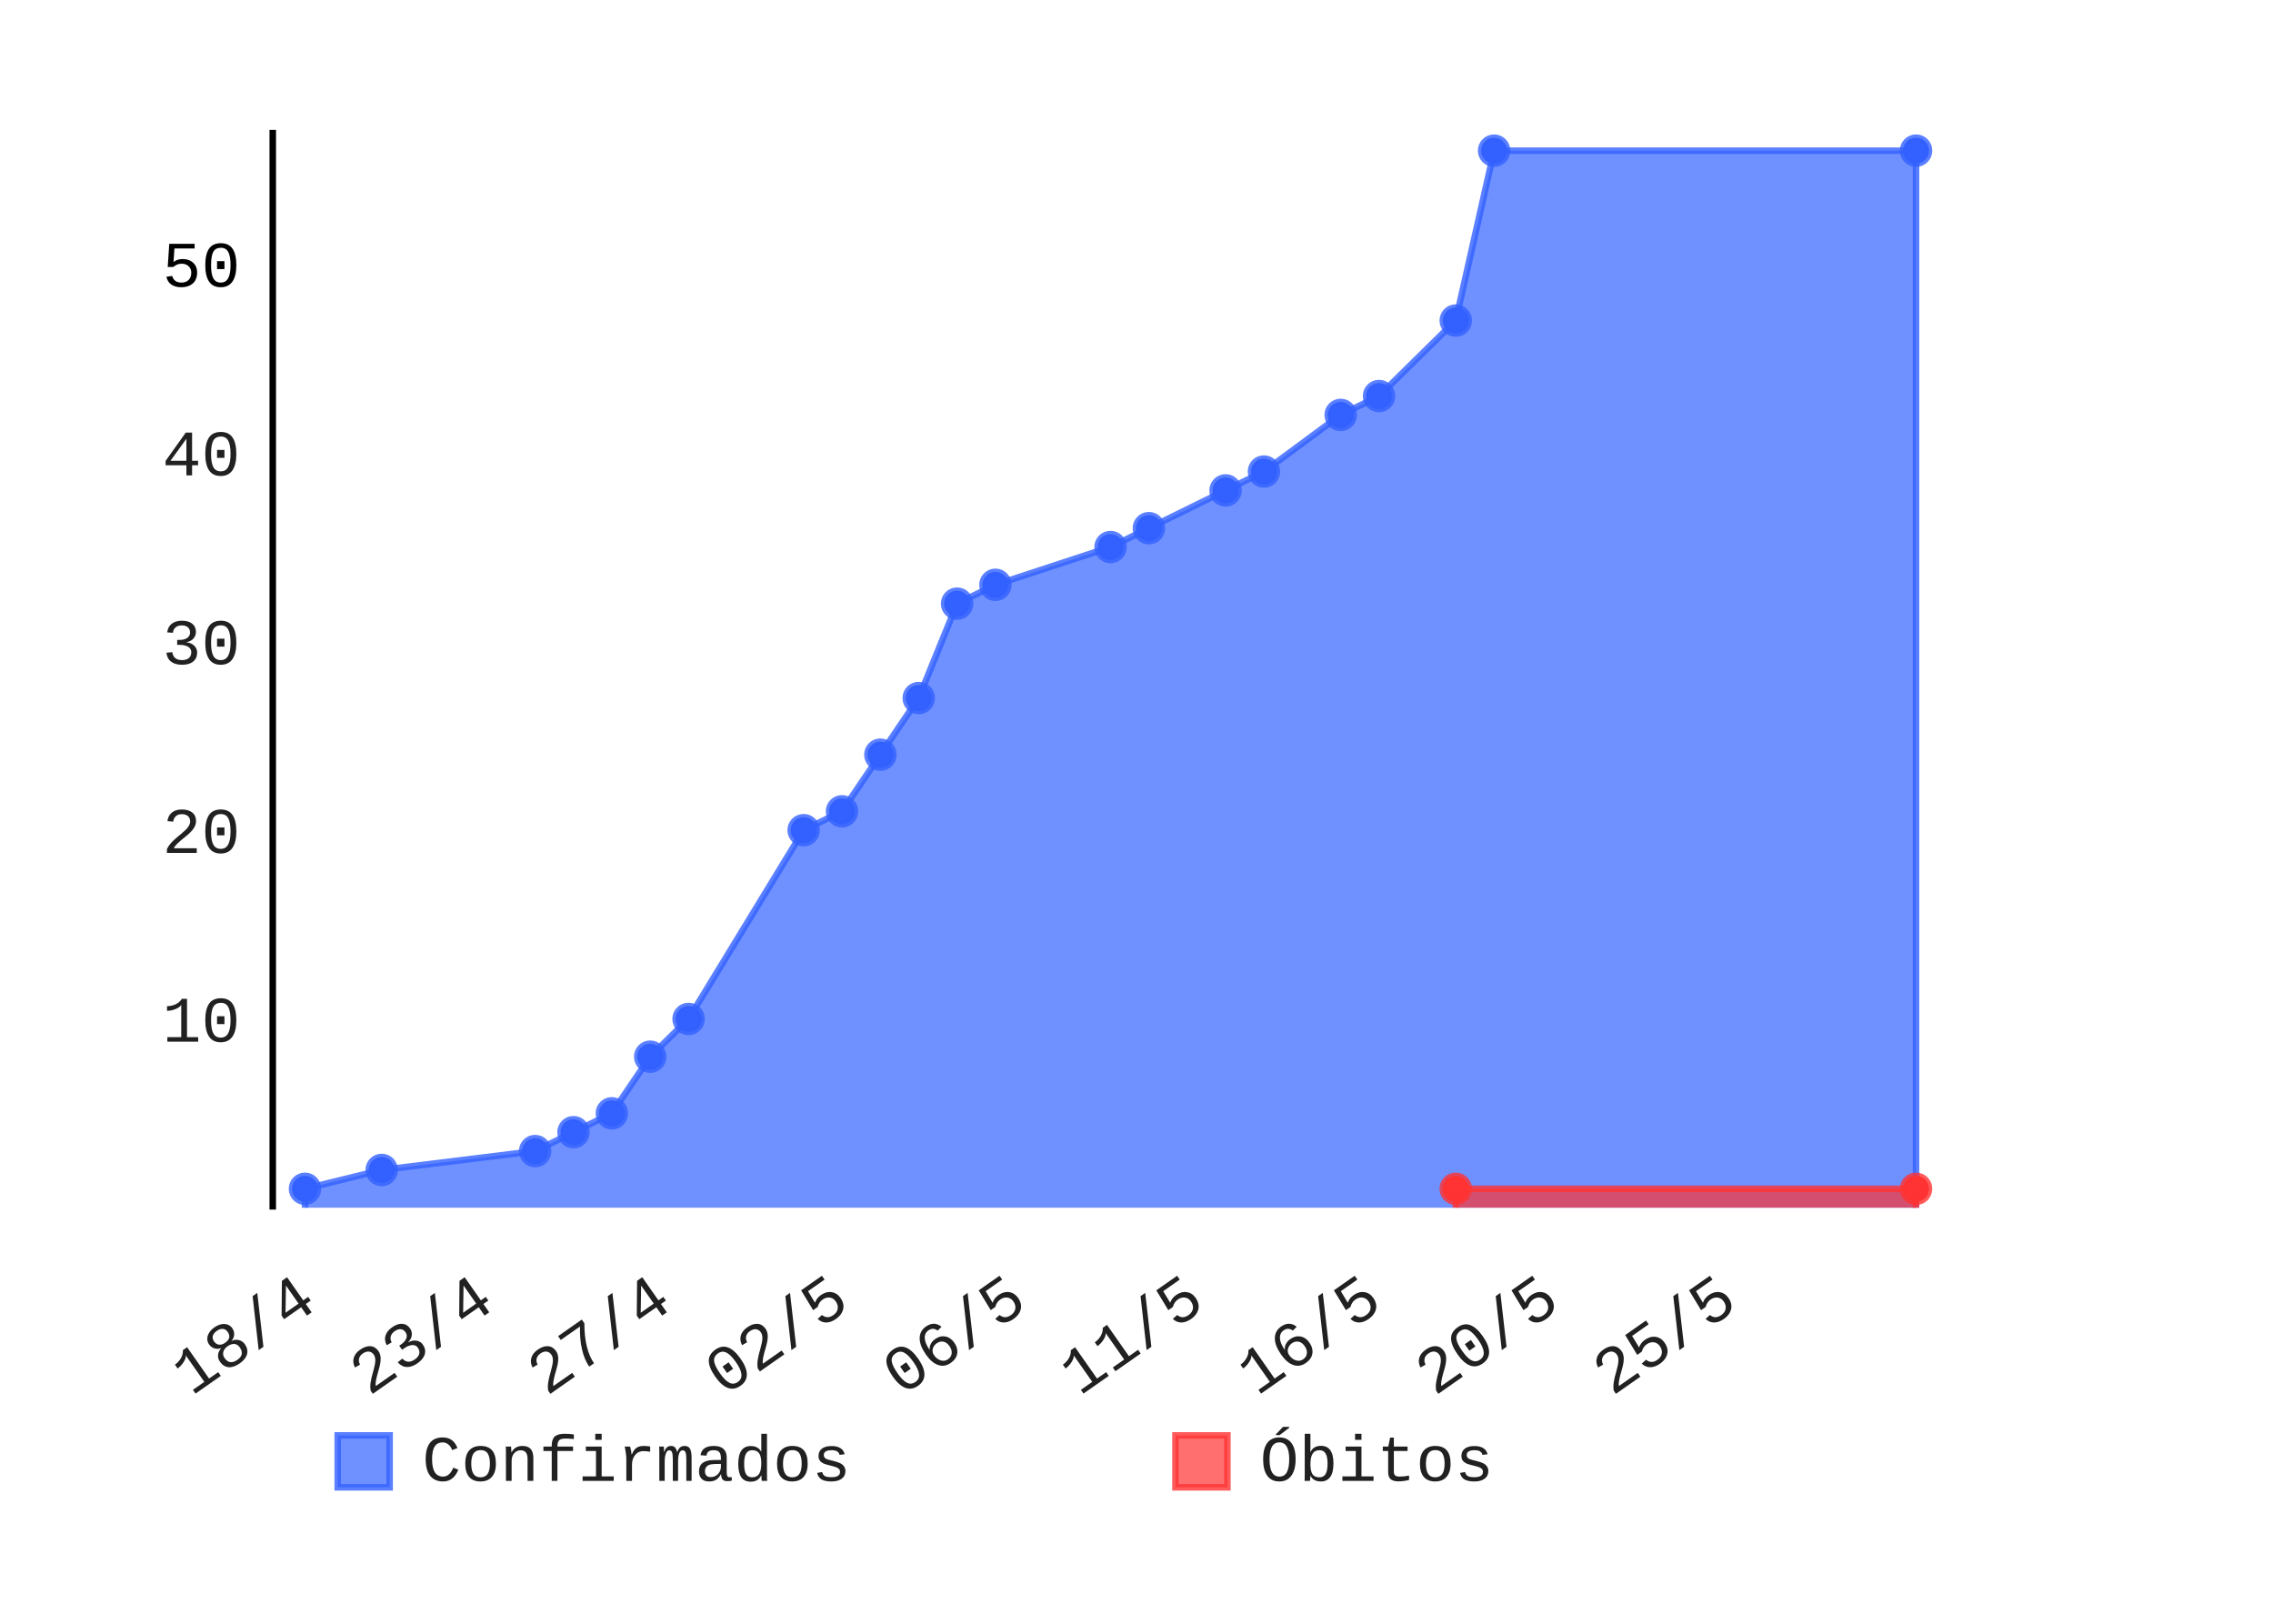
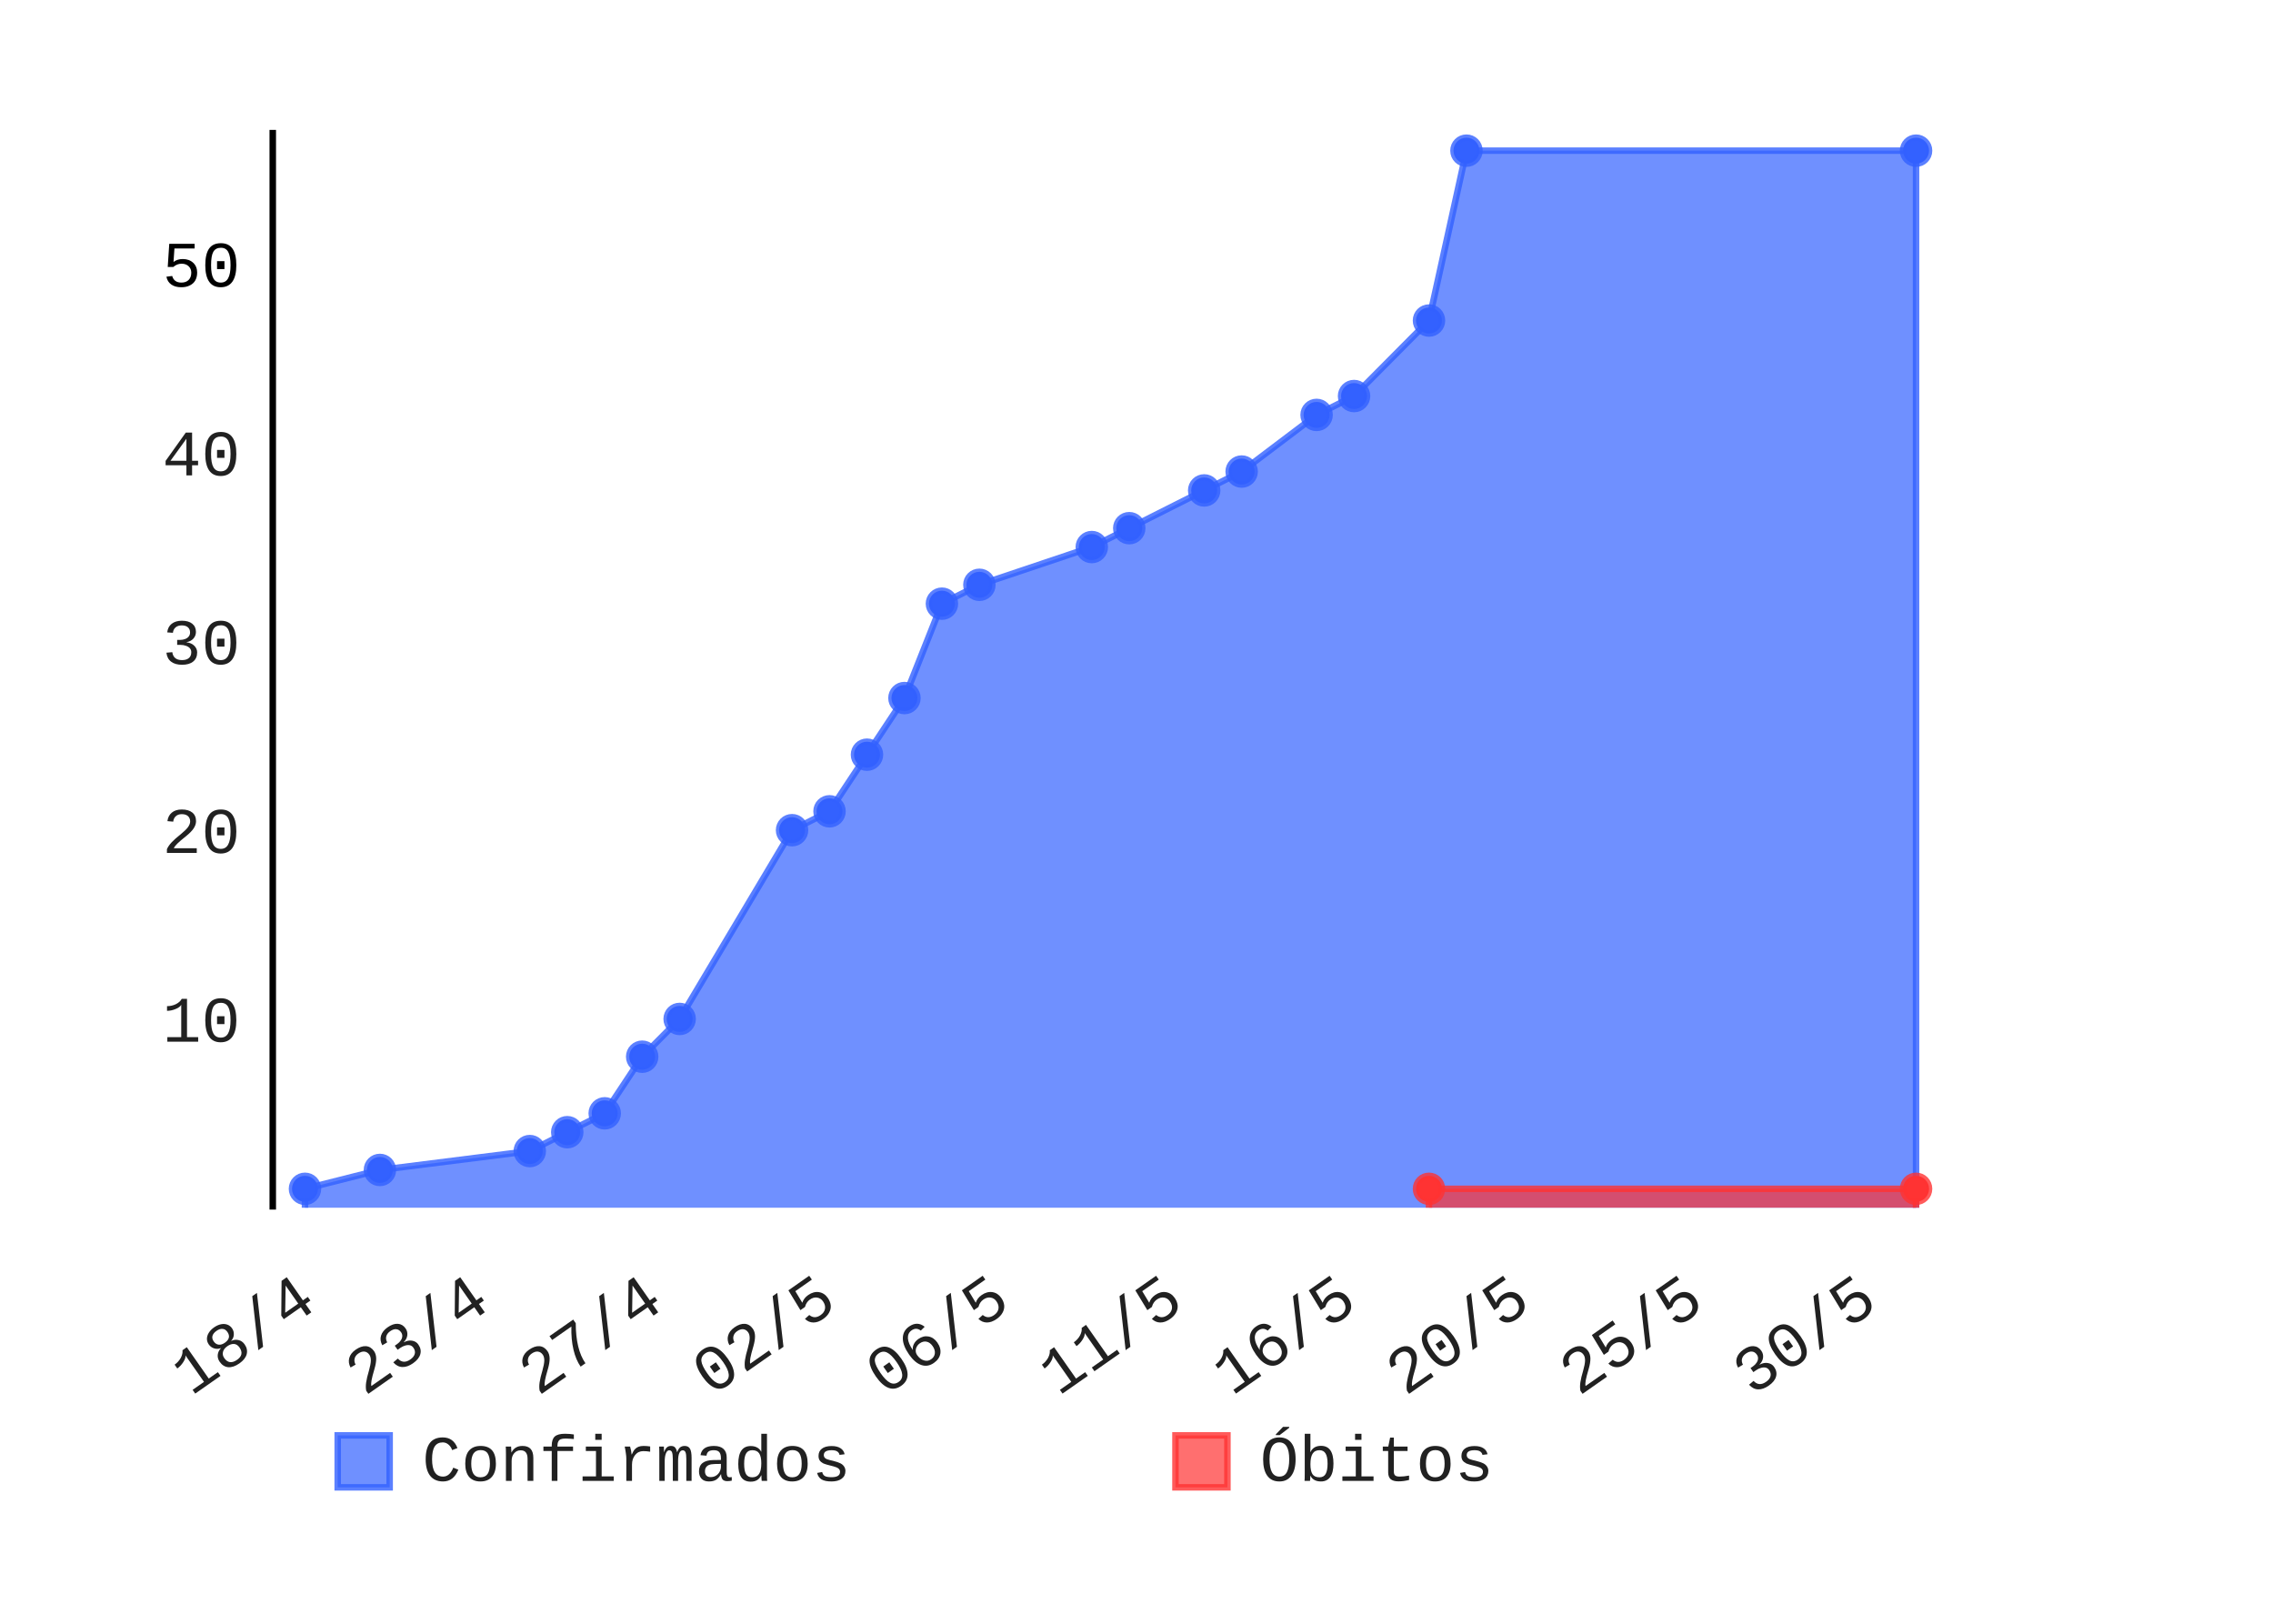
- <svg xmlns="http://www.w3.org/2000/svg" id="chart-2a7d7be2-c620-4463-af5e-98748e54982b" class="pygal-chart" viewBox="0 0 350 250" width="350" height="250">
+ <svg xmlns="http://www.w3.org/2000/svg" id="chart-4cd4c555-a1e2-470a-abe4-5be7eae29efb" class="pygal-chart" viewBox="0 0 350 250" width="350" height="250">
  <defs>
-     <style type="text/css">#chart-2a7d7be2-c620-4463-af5e-98748e54982b{-webkit-user-select:none;-webkit-font-smoothing:antialiased;font-family:Consolas,"Liberation Mono",Menlo,Courier,monospace}#chart-2a7d7be2-c620-4463-af5e-98748e54982b .title{font-family:Consolas,"Liberation Mono",Menlo,Courier,monospace;font-size:8px}#chart-2a7d7be2-c620-4463-af5e-98748e54982b .legends .legend text{font-family:Consolas,"Liberation Mono",Menlo,Courier,monospace;font-size:10px}#chart-2a7d7be2-c620-4463-af5e-98748e54982b .axis text{font-family:Consolas,"Liberation Mono",Menlo,Courier,monospace;font-size:10px}#chart-2a7d7be2-c620-4463-af5e-98748e54982b .axis text.major{font-family:Consolas,"Liberation Mono",Menlo,Courier,monospace;font-size:10px}#chart-2a7d7be2-c620-4463-af5e-98748e54982b .text-overlay text.value{font-family:Consolas,"Liberation Mono",Menlo,Courier,monospace;font-size:16px}#chart-2a7d7be2-c620-4463-af5e-98748e54982b .text-overlay text.label{font-family:Consolas,"Liberation Mono",Menlo,Courier,monospace;font-size:10px}#chart-2a7d7be2-c620-4463-af5e-98748e54982b .tooltip{font-family:Consolas,"Liberation Mono",Menlo,Courier,monospace;font-size:12px}#chart-2a7d7be2-c620-4463-af5e-98748e54982b text.no_data{font-family:Consolas,"Liberation Mono",Menlo,Courier,monospace;font-size:64px}
- #chart-2a7d7be2-c620-4463-af5e-98748e54982b{background-color:transparent}#chart-2a7d7be2-c620-4463-af5e-98748e54982b path,#chart-2a7d7be2-c620-4463-af5e-98748e54982b line,#chart-2a7d7be2-c620-4463-af5e-98748e54982b rect,#chart-2a7d7be2-c620-4463-af5e-98748e54982b circle{-webkit-transition:150ms;-moz-transition:150ms;transition:150ms}#chart-2a7d7be2-c620-4463-af5e-98748e54982b .graph &gt; .background{fill:transparent}#chart-2a7d7be2-c620-4463-af5e-98748e54982b .plot &gt; .background{fill:rgba(255,255,255,1)}#chart-2a7d7be2-c620-4463-af5e-98748e54982b .graph{fill:rgba(0,0,0,.87)}#chart-2a7d7be2-c620-4463-af5e-98748e54982b text.no_data{fill:rgba(0,0,0,1)}#chart-2a7d7be2-c620-4463-af5e-98748e54982b .title{fill:rgba(0,0,0,1)}#chart-2a7d7be2-c620-4463-af5e-98748e54982b .legends .legend text{fill:rgba(0,0,0,.87)}#chart-2a7d7be2-c620-4463-af5e-98748e54982b .legends .legend:hover text{fill:rgba(0,0,0,1)}#chart-2a7d7be2-c620-4463-af5e-98748e54982b .axis .line{stroke:rgba(0,0,0,1)}#chart-2a7d7be2-c620-4463-af5e-98748e54982b .axis .guide.line{stroke:rgba(0,0,0,.54)}#chart-2a7d7be2-c620-4463-af5e-98748e54982b .axis .major.line{stroke:rgba(0,0,0,.87)}#chart-2a7d7be2-c620-4463-af5e-98748e54982b .axis text.major{fill:rgba(0,0,0,1)}#chart-2a7d7be2-c620-4463-af5e-98748e54982b .axis.y .guides:hover .guide.line,#chart-2a7d7be2-c620-4463-af5e-98748e54982b .line-graph .axis.x .guides:hover .guide.line,#chart-2a7d7be2-c620-4463-af5e-98748e54982b .stackedline-graph .axis.x .guides:hover .guide.line,#chart-2a7d7be2-c620-4463-af5e-98748e54982b .xy-graph .axis.x .guides:hover .guide.line{stroke:rgba(0,0,0,1)}#chart-2a7d7be2-c620-4463-af5e-98748e54982b .axis .guides:hover text{fill:rgba(0,0,0,1)}#chart-2a7d7be2-c620-4463-af5e-98748e54982b .reactive{fill-opacity:.7;stroke-opacity:.8}#chart-2a7d7be2-c620-4463-af5e-98748e54982b .ci{stroke:rgba(0,0,0,.87)}#chart-2a7d7be2-c620-4463-af5e-98748e54982b .reactive.active,#chart-2a7d7be2-c620-4463-af5e-98748e54982b .active .reactive{fill-opacity:.8;stroke-opacity:.9;stroke-width:4}#chart-2a7d7be2-c620-4463-af5e-98748e54982b .ci .reactive.active{stroke-width:1.5}#chart-2a7d7be2-c620-4463-af5e-98748e54982b .series text{fill:rgba(0,0,0,1)}#chart-2a7d7be2-c620-4463-af5e-98748e54982b .tooltip rect{fill:rgba(255,255,255,1);stroke:rgba(0,0,0,1);-webkit-transition:opacity 150ms;-moz-transition:opacity 150ms;transition:opacity 150ms}#chart-2a7d7be2-c620-4463-af5e-98748e54982b .tooltip .label{fill:rgba(0,0,0,.87)}#chart-2a7d7be2-c620-4463-af5e-98748e54982b .tooltip .label{fill:rgba(0,0,0,.87)}#chart-2a7d7be2-c620-4463-af5e-98748e54982b .tooltip .legend{font-size:.8em;fill:rgba(0,0,0,.54)}#chart-2a7d7be2-c620-4463-af5e-98748e54982b .tooltip .x_label{font-size:.6em;fill:rgba(0,0,0,1)}#chart-2a7d7be2-c620-4463-af5e-98748e54982b .tooltip .xlink{font-size:.5em;text-decoration:underline}#chart-2a7d7be2-c620-4463-af5e-98748e54982b .tooltip .value{font-size:1.5em}#chart-2a7d7be2-c620-4463-af5e-98748e54982b .bound{font-size:.5em}#chart-2a7d7be2-c620-4463-af5e-98748e54982b .max-value{font-size:.75em;fill:rgba(0,0,0,.54)}#chart-2a7d7be2-c620-4463-af5e-98748e54982b .map-element{fill:rgba(255,255,255,1);stroke:rgba(0,0,0,.54) !important}#chart-2a7d7be2-c620-4463-af5e-98748e54982b .map-element .reactive{fill-opacity:inherit;stroke-opacity:inherit}#chart-2a7d7be2-c620-4463-af5e-98748e54982b .color-0,#chart-2a7d7be2-c620-4463-af5e-98748e54982b .color-0 a:visited{stroke:#3361FF;fill:#3361FF}#chart-2a7d7be2-c620-4463-af5e-98748e54982b .color-1,#chart-2a7d7be2-c620-4463-af5e-98748e54982b .color-1 a:visited{stroke:#FF3333;fill:#FF3333}#chart-2a7d7be2-c620-4463-af5e-98748e54982b .text-overlay .color-0 text{fill:black}#chart-2a7d7be2-c620-4463-af5e-98748e54982b .text-overlay .color-1 text{fill:black}
- #chart-2a7d7be2-c620-4463-af5e-98748e54982b text.no_data{text-anchor:middle}#chart-2a7d7be2-c620-4463-af5e-98748e54982b .guide.line{fill:none}#chart-2a7d7be2-c620-4463-af5e-98748e54982b .centered{text-anchor:middle}#chart-2a7d7be2-c620-4463-af5e-98748e54982b .title{text-anchor:middle}#chart-2a7d7be2-c620-4463-af5e-98748e54982b .legends .legend text{fill-opacity:1}#chart-2a7d7be2-c620-4463-af5e-98748e54982b .axis.x text{text-anchor:middle}#chart-2a7d7be2-c620-4463-af5e-98748e54982b .axis.x:not(.web) text[transform]{text-anchor:start}#chart-2a7d7be2-c620-4463-af5e-98748e54982b .axis.x:not(.web) text[transform].backwards{text-anchor:end}#chart-2a7d7be2-c620-4463-af5e-98748e54982b .axis.y text{text-anchor:end}#chart-2a7d7be2-c620-4463-af5e-98748e54982b .axis.y text[transform].backwards{text-anchor:start}#chart-2a7d7be2-c620-4463-af5e-98748e54982b .axis.y2 text{text-anchor:start}#chart-2a7d7be2-c620-4463-af5e-98748e54982b .axis.y2 text[transform].backwards{text-anchor:end}#chart-2a7d7be2-c620-4463-af5e-98748e54982b .axis .guide.line{stroke-dasharray:4,4}#chart-2a7d7be2-c620-4463-af5e-98748e54982b .axis .major.guide.line{stroke-dasharray:6,6}#chart-2a7d7be2-c620-4463-af5e-98748e54982b .horizontal .axis.y .guide.line,#chart-2a7d7be2-c620-4463-af5e-98748e54982b .horizontal .axis.y2 .guide.line,#chart-2a7d7be2-c620-4463-af5e-98748e54982b .vertical .axis.x .guide.line{opacity:0}#chart-2a7d7be2-c620-4463-af5e-98748e54982b .horizontal .axis.always_show .guide.line,#chart-2a7d7be2-c620-4463-af5e-98748e54982b .vertical .axis.always_show .guide.line{opacity:1 !important}#chart-2a7d7be2-c620-4463-af5e-98748e54982b .axis.y .guides:hover .guide.line,#chart-2a7d7be2-c620-4463-af5e-98748e54982b .axis.y2 .guides:hover .guide.line,#chart-2a7d7be2-c620-4463-af5e-98748e54982b .axis.x .guides:hover .guide.line{opacity:1}#chart-2a7d7be2-c620-4463-af5e-98748e54982b .axis .guides:hover text{opacity:1}#chart-2a7d7be2-c620-4463-af5e-98748e54982b .nofill{fill:none}#chart-2a7d7be2-c620-4463-af5e-98748e54982b .subtle-fill{fill-opacity:.2}#chart-2a7d7be2-c620-4463-af5e-98748e54982b .dot{stroke-width:1px;fill-opacity:1}#chart-2a7d7be2-c620-4463-af5e-98748e54982b .dot.active{stroke-width:5px}#chart-2a7d7be2-c620-4463-af5e-98748e54982b .dot.negative{fill:transparent}#chart-2a7d7be2-c620-4463-af5e-98748e54982b text,#chart-2a7d7be2-c620-4463-af5e-98748e54982b tspan{stroke:none !important}#chart-2a7d7be2-c620-4463-af5e-98748e54982b .series text.active{opacity:1}#chart-2a7d7be2-c620-4463-af5e-98748e54982b .tooltip rect{fill-opacity:.95;stroke-width:.5}#chart-2a7d7be2-c620-4463-af5e-98748e54982b .tooltip text{fill-opacity:1}#chart-2a7d7be2-c620-4463-af5e-98748e54982b .showable{visibility:hidden}#chart-2a7d7be2-c620-4463-af5e-98748e54982b .showable.shown{visibility:visible}#chart-2a7d7be2-c620-4463-af5e-98748e54982b .gauge-background{fill:rgba(229,229,229,1);stroke:none}#chart-2a7d7be2-c620-4463-af5e-98748e54982b .bg-lines{stroke:transparent;stroke-width:2px}</style>
+     <style type="text/css">#chart-4cd4c555-a1e2-470a-abe4-5be7eae29efb{-webkit-user-select:none;-webkit-font-smoothing:antialiased;font-family:Consolas,"Liberation Mono",Menlo,Courier,monospace}#chart-4cd4c555-a1e2-470a-abe4-5be7eae29efb .title{font-family:Consolas,"Liberation Mono",Menlo,Courier,monospace;font-size:8px}#chart-4cd4c555-a1e2-470a-abe4-5be7eae29efb .legends .legend text{font-family:Consolas,"Liberation Mono",Menlo,Courier,monospace;font-size:10px}#chart-4cd4c555-a1e2-470a-abe4-5be7eae29efb .axis text{font-family:Consolas,"Liberation Mono",Menlo,Courier,monospace;font-size:10px}#chart-4cd4c555-a1e2-470a-abe4-5be7eae29efb .axis text.major{font-family:Consolas,"Liberation Mono",Menlo,Courier,monospace;font-size:10px}#chart-4cd4c555-a1e2-470a-abe4-5be7eae29efb .text-overlay text.value{font-family:Consolas,"Liberation Mono",Menlo,Courier,monospace;font-size:16px}#chart-4cd4c555-a1e2-470a-abe4-5be7eae29efb .text-overlay text.label{font-family:Consolas,"Liberation Mono",Menlo,Courier,monospace;font-size:10px}#chart-4cd4c555-a1e2-470a-abe4-5be7eae29efb .tooltip{font-family:Consolas,"Liberation Mono",Menlo,Courier,monospace;font-size:12px}#chart-4cd4c555-a1e2-470a-abe4-5be7eae29efb text.no_data{font-family:Consolas,"Liberation Mono",Menlo,Courier,monospace;font-size:64px}
+ #chart-4cd4c555-a1e2-470a-abe4-5be7eae29efb{background-color:transparent}#chart-4cd4c555-a1e2-470a-abe4-5be7eae29efb path,#chart-4cd4c555-a1e2-470a-abe4-5be7eae29efb line,#chart-4cd4c555-a1e2-470a-abe4-5be7eae29efb rect,#chart-4cd4c555-a1e2-470a-abe4-5be7eae29efb circle{-webkit-transition:150ms;-moz-transition:150ms;transition:150ms}#chart-4cd4c555-a1e2-470a-abe4-5be7eae29efb .graph &gt; .background{fill:transparent}#chart-4cd4c555-a1e2-470a-abe4-5be7eae29efb .plot &gt; .background{fill:rgba(255,255,255,1)}#chart-4cd4c555-a1e2-470a-abe4-5be7eae29efb .graph{fill:rgba(0,0,0,.87)}#chart-4cd4c555-a1e2-470a-abe4-5be7eae29efb text.no_data{fill:rgba(0,0,0,1)}#chart-4cd4c555-a1e2-470a-abe4-5be7eae29efb .title{fill:rgba(0,0,0,1)}#chart-4cd4c555-a1e2-470a-abe4-5be7eae29efb .legends .legend text{fill:rgba(0,0,0,.87)}#chart-4cd4c555-a1e2-470a-abe4-5be7eae29efb .legends .legend:hover text{fill:rgba(0,0,0,1)}#chart-4cd4c555-a1e2-470a-abe4-5be7eae29efb .axis .line{stroke:rgba(0,0,0,1)}#chart-4cd4c555-a1e2-470a-abe4-5be7eae29efb .axis .guide.line{stroke:rgba(0,0,0,.54)}#chart-4cd4c555-a1e2-470a-abe4-5be7eae29efb .axis .major.line{stroke:rgba(0,0,0,.87)}#chart-4cd4c555-a1e2-470a-abe4-5be7eae29efb .axis text.major{fill:rgba(0,0,0,1)}#chart-4cd4c555-a1e2-470a-abe4-5be7eae29efb .axis.y .guides:hover .guide.line,#chart-4cd4c555-a1e2-470a-abe4-5be7eae29efb .line-graph .axis.x .guides:hover .guide.line,#chart-4cd4c555-a1e2-470a-abe4-5be7eae29efb .stackedline-graph .axis.x .guides:hover .guide.line,#chart-4cd4c555-a1e2-470a-abe4-5be7eae29efb .xy-graph .axis.x .guides:hover .guide.line{stroke:rgba(0,0,0,1)}#chart-4cd4c555-a1e2-470a-abe4-5be7eae29efb .axis .guides:hover text{fill:rgba(0,0,0,1)}#chart-4cd4c555-a1e2-470a-abe4-5be7eae29efb .reactive{fill-opacity:.7;stroke-opacity:.8}#chart-4cd4c555-a1e2-470a-abe4-5be7eae29efb .ci{stroke:rgba(0,0,0,.87)}#chart-4cd4c555-a1e2-470a-abe4-5be7eae29efb .reactive.active,#chart-4cd4c555-a1e2-470a-abe4-5be7eae29efb .active .reactive{fill-opacity:.8;stroke-opacity:.9;stroke-width:4}#chart-4cd4c555-a1e2-470a-abe4-5be7eae29efb .ci .reactive.active{stroke-width:1.5}#chart-4cd4c555-a1e2-470a-abe4-5be7eae29efb .series text{fill:rgba(0,0,0,1)}#chart-4cd4c555-a1e2-470a-abe4-5be7eae29efb .tooltip rect{fill:rgba(255,255,255,1);stroke:rgba(0,0,0,1);-webkit-transition:opacity 150ms;-moz-transition:opacity 150ms;transition:opacity 150ms}#chart-4cd4c555-a1e2-470a-abe4-5be7eae29efb .tooltip .label{fill:rgba(0,0,0,.87)}#chart-4cd4c555-a1e2-470a-abe4-5be7eae29efb .tooltip .label{fill:rgba(0,0,0,.87)}#chart-4cd4c555-a1e2-470a-abe4-5be7eae29efb .tooltip .legend{font-size:.8em;fill:rgba(0,0,0,.54)}#chart-4cd4c555-a1e2-470a-abe4-5be7eae29efb .tooltip .x_label{font-size:.6em;fill:rgba(0,0,0,1)}#chart-4cd4c555-a1e2-470a-abe4-5be7eae29efb .tooltip .xlink{font-size:.5em;text-decoration:underline}#chart-4cd4c555-a1e2-470a-abe4-5be7eae29efb .tooltip .value{font-size:1.5em}#chart-4cd4c555-a1e2-470a-abe4-5be7eae29efb .bound{font-size:.5em}#chart-4cd4c555-a1e2-470a-abe4-5be7eae29efb .max-value{font-size:.75em;fill:rgba(0,0,0,.54)}#chart-4cd4c555-a1e2-470a-abe4-5be7eae29efb .map-element{fill:rgba(255,255,255,1);stroke:rgba(0,0,0,.54) !important}#chart-4cd4c555-a1e2-470a-abe4-5be7eae29efb .map-element .reactive{fill-opacity:inherit;stroke-opacity:inherit}#chart-4cd4c555-a1e2-470a-abe4-5be7eae29efb .color-0,#chart-4cd4c555-a1e2-470a-abe4-5be7eae29efb .color-0 a:visited{stroke:#3361FF;fill:#3361FF}#chart-4cd4c555-a1e2-470a-abe4-5be7eae29efb .color-1,#chart-4cd4c555-a1e2-470a-abe4-5be7eae29efb .color-1 a:visited{stroke:#FF3333;fill:#FF3333}#chart-4cd4c555-a1e2-470a-abe4-5be7eae29efb .text-overlay .color-0 text{fill:black}#chart-4cd4c555-a1e2-470a-abe4-5be7eae29efb .text-overlay .color-1 text{fill:black}
+ #chart-4cd4c555-a1e2-470a-abe4-5be7eae29efb text.no_data{text-anchor:middle}#chart-4cd4c555-a1e2-470a-abe4-5be7eae29efb .guide.line{fill:none}#chart-4cd4c555-a1e2-470a-abe4-5be7eae29efb .centered{text-anchor:middle}#chart-4cd4c555-a1e2-470a-abe4-5be7eae29efb .title{text-anchor:middle}#chart-4cd4c555-a1e2-470a-abe4-5be7eae29efb .legends .legend text{fill-opacity:1}#chart-4cd4c555-a1e2-470a-abe4-5be7eae29efb .axis.x text{text-anchor:middle}#chart-4cd4c555-a1e2-470a-abe4-5be7eae29efb .axis.x:not(.web) text[transform]{text-anchor:start}#chart-4cd4c555-a1e2-470a-abe4-5be7eae29efb .axis.x:not(.web) text[transform].backwards{text-anchor:end}#chart-4cd4c555-a1e2-470a-abe4-5be7eae29efb .axis.y text{text-anchor:end}#chart-4cd4c555-a1e2-470a-abe4-5be7eae29efb .axis.y text[transform].backwards{text-anchor:start}#chart-4cd4c555-a1e2-470a-abe4-5be7eae29efb .axis.y2 text{text-anchor:start}#chart-4cd4c555-a1e2-470a-abe4-5be7eae29efb .axis.y2 text[transform].backwards{text-anchor:end}#chart-4cd4c555-a1e2-470a-abe4-5be7eae29efb .axis .guide.line{stroke-dasharray:4,4}#chart-4cd4c555-a1e2-470a-abe4-5be7eae29efb .axis .major.guide.line{stroke-dasharray:6,6}#chart-4cd4c555-a1e2-470a-abe4-5be7eae29efb .horizontal .axis.y .guide.line,#chart-4cd4c555-a1e2-470a-abe4-5be7eae29efb .horizontal .axis.y2 .guide.line,#chart-4cd4c555-a1e2-470a-abe4-5be7eae29efb .vertical .axis.x .guide.line{opacity:0}#chart-4cd4c555-a1e2-470a-abe4-5be7eae29efb .horizontal .axis.always_show .guide.line,#chart-4cd4c555-a1e2-470a-abe4-5be7eae29efb .vertical .axis.always_show .guide.line{opacity:1 !important}#chart-4cd4c555-a1e2-470a-abe4-5be7eae29efb .axis.y .guides:hover .guide.line,#chart-4cd4c555-a1e2-470a-abe4-5be7eae29efb .axis.y2 .guides:hover .guide.line,#chart-4cd4c555-a1e2-470a-abe4-5be7eae29efb .axis.x .guides:hover .guide.line{opacity:1}#chart-4cd4c555-a1e2-470a-abe4-5be7eae29efb .axis .guides:hover text{opacity:1}#chart-4cd4c555-a1e2-470a-abe4-5be7eae29efb .nofill{fill:none}#chart-4cd4c555-a1e2-470a-abe4-5be7eae29efb .subtle-fill{fill-opacity:.2}#chart-4cd4c555-a1e2-470a-abe4-5be7eae29efb .dot{stroke-width:1px;fill-opacity:1}#chart-4cd4c555-a1e2-470a-abe4-5be7eae29efb .dot.active{stroke-width:5px}#chart-4cd4c555-a1e2-470a-abe4-5be7eae29efb .dot.negative{fill:transparent}#chart-4cd4c555-a1e2-470a-abe4-5be7eae29efb text,#chart-4cd4c555-a1e2-470a-abe4-5be7eae29efb tspan{stroke:none !important}#chart-4cd4c555-a1e2-470a-abe4-5be7eae29efb .series text.active{opacity:1}#chart-4cd4c555-a1e2-470a-abe4-5be7eae29efb .tooltip rect{fill-opacity:.95;stroke-width:.5}#chart-4cd4c555-a1e2-470a-abe4-5be7eae29efb .tooltip text{fill-opacity:1}#chart-4cd4c555-a1e2-470a-abe4-5be7eae29efb .showable{visibility:hidden}#chart-4cd4c555-a1e2-470a-abe4-5be7eae29efb .showable.shown{visibility:visible}#chart-4cd4c555-a1e2-470a-abe4-5be7eae29efb .gauge-background{fill:rgba(229,229,229,1);stroke:none}#chart-4cd4c555-a1e2-470a-abe4-5be7eae29efb .bg-lines{stroke:transparent;stroke-width:2px}</style>
  </defs>
  <g class="graph datetimeline-graph vertical">
    <rect x="0" y="0" width="350" height="250" class="background" />
    <g transform="translate(42, 20)" class="plot">
      <rect x="0" y="0" width="258.0" height="166.234" class="background" />
      <g class="axis y">
        <g class="guides">
          <text x="-5" y="140.382" class="">10</text>
        </g>
        <g class="guides">
          <text x="-5" y="111.32" class="">20</text>
        </g>
        <g class="guides">
          <text x="-5" y="82.258" class="">30</text>
        </g>
        <g class="guides">
          <text x="-5" y="53.196" class="">40</text>
        </g>
        <g class="guides">
          <text x="-5" y="24.134" class="major">50</text>
        </g>
      </g>
      <g class="axis x">
        <path d="M0 0 v166.234" class="line" />
        <g class="guides">
-           <path d="M7.149 0 v166.234" class="guide line" />
-           <text x="7.149" y="181.234" class="backwards" transform="rotate(325 7.149166 181.2342)">18/4</text>
+           <path d="M7.098 0 v166.234" class="guide line" />
+           <text x="7.098" y="181.234" class="backwards" transform="rotate(325 7.098291 181.2342)">18/4</text>
        </g>
        <g class="guides">
-           <path d="M34.495 0 v166.234" class="guide line" />
-           <text x="34.495" y="181.234" class="backwards" transform="rotate(325 34.4945 181.2342)">23/4</text>
+           <path d="M33.808 0 v166.234" class="guide line" />
+           <text x="33.808" y="181.234" class="backwards" transform="rotate(325 33.80769 181.2342)">23/4</text>
        </g>
        <g class="guides">
-           <path d="M61.84 0 v166.234" class="guide line" />
-           <text x="61.84" y="181.234" class="backwards" transform="rotate(325 61.83984 181.2342)">27/4</text>
+           <path d="M60.517 0 v166.234" class="guide line" />
+           <text x="60.517" y="181.234" class="backwards" transform="rotate(325 60.51709 181.2342)">27/4</text>
        </g>
        <g class="guides">
-           <path d="M89.185 0 v166.234" class="guide line" />
-           <text x="89.185" y="181.234" class="backwards" transform="rotate(325 89.18519 181.2342)">02/5</text>
+           <path d="M87.226 0 v166.234" class="guide line" />
+           <text x="87.226" y="181.234" class="backwards" transform="rotate(325 87.2265 181.2342)">02/5</text>
        </g>
        <g class="guides">
-           <path d="M116.531 0 v166.234" class="guide line" />
-           <text x="116.531" y="181.234" class="backwards" transform="rotate(325 116.5305 181.2342)">06/5</text>
+           <path d="M113.936 0 v166.234" class="guide line" />
+           <text x="113.936" y="181.234" class="backwards" transform="rotate(325 113.9359 181.2342)">06/5</text>
        </g>
        <g class="guides">
-           <path d="M143.876 0 v166.234" class="guide line" />
-           <text x="143.876" y="181.234" class="backwards" transform="rotate(325 143.8759 181.2342)">11/5</text>
+           <path d="M140.645 0 v166.234" class="guide line" />
+           <text x="140.645" y="181.234" class="backwards" transform="rotate(325 140.6453 181.2342)">11/5</text>
        </g>
        <g class="guides">
-           <path d="M171.221 0 v166.234" class="guide line" />
-           <text x="171.221" y="181.234" class="backwards" transform="rotate(325 171.2212 181.2342)">16/5</text>
+           <path d="M167.355 0 v166.234" class="guide line" />
+           <text x="167.355" y="181.234" class="backwards" transform="rotate(325 167.3547 181.2342)">16/5</text>
        </g>
        <g class="guides">
-           <path d="M198.567 0 v166.234" class="guide line" />
-           <text x="198.567" y="181.234" class="backwards" transform="rotate(325 198.5665 181.2342)">20/5</text>
+           <path d="M194.064 0 v166.234" class="guide line" />
+           <text x="194.064" y="181.234" class="backwards" transform="rotate(325 194.0641 181.2342)">20/5</text>
        </g>
        <g class="guides">
-           <path d="M225.912 0 v166.234" class="guide line" />
-           <text x="225.912" y="181.234" class="backwards" transform="rotate(325 225.9119 181.2342)">25/5</text>
+           <path d="M220.774 0 v166.234" class="guide line" />
+           <text x="220.774" y="181.234" class="backwards" transform="rotate(325 220.7735 181.2342)">25/5</text>
+         </g>
+         <g class="guides">
+           <path d="M247.483 0 v166.234" class="guide line" />
+           <text x="247.483" y="181.234" class="backwards" transform="rotate(325 247.4829 181.2342)">30/5</text>
        </g>
      </g>
      <g class="series serie-0 color-0">
-         <path d="M4.962 165.944 L4.962 163.037 16.775 160.131 40.401 157.225 46.308 154.319 52.214 151.413 58.121 142.694 64.027 136.882 81.747 107.82 87.654 104.914 93.56 96.195 99.467 87.476 105.374 72.945 111.28 70.039 129 64.227 134.907 61.321 146.72 55.508 152.626 52.602 164.44 43.883 170.346 40.977 182.159 29.353 188.066 3.197 253.038 3.197 253.038 165.944" class="line reactive" />
+         <path d="M4.962 165.944 L4.962 163.037 16.5 160.131 39.577 157.225 45.346 154.319 51.115 151.413 56.885 142.694 62.654 136.882 79.962 107.82 85.731 104.914 91.5 96.195 97.269 87.476 103.038 72.945 108.808 70.039 126.115 64.227 131.885 61.321 143.423 55.508 149.192 52.602 160.731 43.883 166.5 40.977 178.038 29.353 183.808 3.197 253.038 3.197 253.038 165.944" class="line reactive" />
      </g>
      <g class="series serie-1 color-1">
-         <path d="M182.159 165.944 L182.159 163.037 253.038 163.037 253.038 165.944" class="line reactive" />
+         <path d="M178.038 165.944 L178.038 163.037 253.038 163.037 253.038 165.944" class="line reactive" />
      </g>
    </g>
    <g class="titles" />
    <g transform="translate(42, 20)" class="plot overlay">
      <g class="series serie-0 color-0">
        <g class="dots">
          <circle cx="4.962" cy="163.037" r="2" class="dot reactive tooltip-trigger" />
        </g>
        <g class="dots">
-           <circle cx="16.775" cy="160.131" r="2" class="dot reactive tooltip-trigger" />
+           <circle cx="16.5" cy="160.131" r="2" class="dot reactive tooltip-trigger" />
        </g>
        <g class="dots">
-           <circle cx="40.401" cy="157.225" r="2" class="dot reactive tooltip-trigger" />
+           <circle cx="39.577" cy="157.225" r="2" class="dot reactive tooltip-trigger" />
        </g>
        <g class="dots">
-           <circle cx="46.308" cy="154.319" r="2" class="dot reactive tooltip-trigger" />
+           <circle cx="45.346" cy="154.319" r="2" class="dot reactive tooltip-trigger" />
        </g>
        <g class="dots">
-           <circle cx="52.214" cy="151.413" r="2" class="dot reactive tooltip-trigger" />
+           <circle cx="51.115" cy="151.413" r="2" class="dot reactive tooltip-trigger" />
        </g>
        <g class="dots">
-           <circle cx="58.121" cy="142.694" r="2" class="dot reactive tooltip-trigger" />
+           <circle cx="56.885" cy="142.694" r="2" class="dot reactive tooltip-trigger" />
        </g>
        <g class="dots">
-           <circle cx="64.027" cy="136.882" r="2" class="dot reactive tooltip-trigger" />
+           <circle cx="62.654" cy="136.882" r="2" class="dot reactive tooltip-trigger" />
        </g>
        <g class="dots">
-           <circle cx="81.747" cy="107.82" r="2" class="dot reactive tooltip-trigger" />
+           <circle cx="79.962" cy="107.82" r="2" class="dot reactive tooltip-trigger" />
        </g>
        <g class="dots">
-           <circle cx="87.654" cy="104.914" r="2" class="dot reactive tooltip-trigger" />
+           <circle cx="85.731" cy="104.914" r="2" class="dot reactive tooltip-trigger" />
        </g>
        <g class="dots">
-           <circle cx="93.56" cy="96.195" r="2" class="dot reactive tooltip-trigger" />
+           <circle cx="91.5" cy="96.195" r="2" class="dot reactive tooltip-trigger" />
        </g>
        <g class="dots">
-           <circle cx="99.467" cy="87.476" r="2" class="dot reactive tooltip-trigger" />
+           <circle cx="97.269" cy="87.476" r="2" class="dot reactive tooltip-trigger" />
        </g>
        <g class="dots">
-           <circle cx="105.374" cy="72.945" r="2" class="dot reactive tooltip-trigger" />
+           <circle cx="103.038" cy="72.945" r="2" class="dot reactive tooltip-trigger" />
        </g>
        <g class="dots">
-           <circle cx="111.28" cy="70.039" r="2" class="dot reactive tooltip-trigger" />
+           <circle cx="108.808" cy="70.039" r="2" class="dot reactive tooltip-trigger" />
        </g>
        <g class="dots">
-           <circle cx="129.0" cy="64.227" r="2" class="dot reactive tooltip-trigger" />
+           <circle cx="126.115" cy="64.227" r="2" class="dot reactive tooltip-trigger" />
        </g>
        <g class="dots">
-           <circle cx="134.907" cy="61.321" r="2" class="dot reactive tooltip-trigger" />
+           <circle cx="131.885" cy="61.321" r="2" class="dot reactive tooltip-trigger" />
        </g>
        <g class="dots">
-           <circle cx="146.72" cy="55.508" r="2" class="dot reactive tooltip-trigger" />
+           <circle cx="143.423" cy="55.508" r="2" class="dot reactive tooltip-trigger" />
        </g>
        <g class="dots">
-           <circle cx="152.626" cy="52.602" r="2" class="dot reactive tooltip-trigger" />
+           <circle cx="149.192" cy="52.602" r="2" class="dot reactive tooltip-trigger" />
        </g>
        <g class="dots">
-           <circle cx="164.44" cy="43.883" r="2" class="dot reactive tooltip-trigger" />
+           <circle cx="160.731" cy="43.883" r="2" class="dot reactive tooltip-trigger" />
        </g>
        <g class="dots">
-           <circle cx="170.346" cy="40.977" r="2" class="dot reactive tooltip-trigger" />
+           <circle cx="166.5" cy="40.977" r="2" class="dot reactive tooltip-trigger" />
        </g>
        <g class="dots">
-           <circle cx="182.159" cy="29.353" r="2" class="dot reactive tooltip-trigger" />
+           <circle cx="178.038" cy="29.353" r="2" class="dot reactive tooltip-trigger" />
        </g>
        <g class="dots">
-           <circle cx="188.066" cy="3.197" r="2" class="dot reactive tooltip-trigger" />
+           <circle cx="183.808" cy="3.197" r="2" class="dot reactive tooltip-trigger" />
        </g>
        <g class="dots">
          <circle cx="253.038" cy="3.197" r="2" class="dot reactive tooltip-trigger" />
        </g>
      </g>
      <g class="series serie-1 color-1">
        <g class="dots">
-           <circle cx="182.159" cy="163.037" r="2" class="dot reactive tooltip-trigger" />
+           <circle cx="178.038" cy="163.037" r="2" class="dot reactive tooltip-trigger" />
        </g>
        <g class="dots">
          <circle cx="253.038" cy="163.037" r="2" class="dot reactive tooltip-trigger" />
        </g>
      </g>
    </g>
    <g transform="translate(42, 20)" class="plot text-overlay">
      <g class="series serie-0 color-0" />
      <g class="series serie-1 color-1" />
    </g>
    <g transform="translate(42, 20)" class="plot tooltip-overlay">
      <g transform="translate(0 0)" style="opacity: 0" class="tooltip">
        <rect rx="10" ry="10" width="0" height="0" class="tooltip-box" />
        <g class="text" />
      </g>
    </g>
    <g transform="translate(52, 220)" class="legends">
      <g id="activate-serie-0" class="legend reactive activate-serie">
        <rect x="0.0" y="1.0" width="8" height="8" class="color-0 reactive" />
        <text x="13.0" y="8.0">Confirmados</text>
      </g>
      <g id="activate-serie-1" class="legend reactive activate-serie">
        <rect x="129.0" y="1.0" width="8" height="8" class="color-1 reactive" />
        <text x="142.0" y="8.0">Óbitos</text>
      </g>
    </g>
  </g>
</svg>
